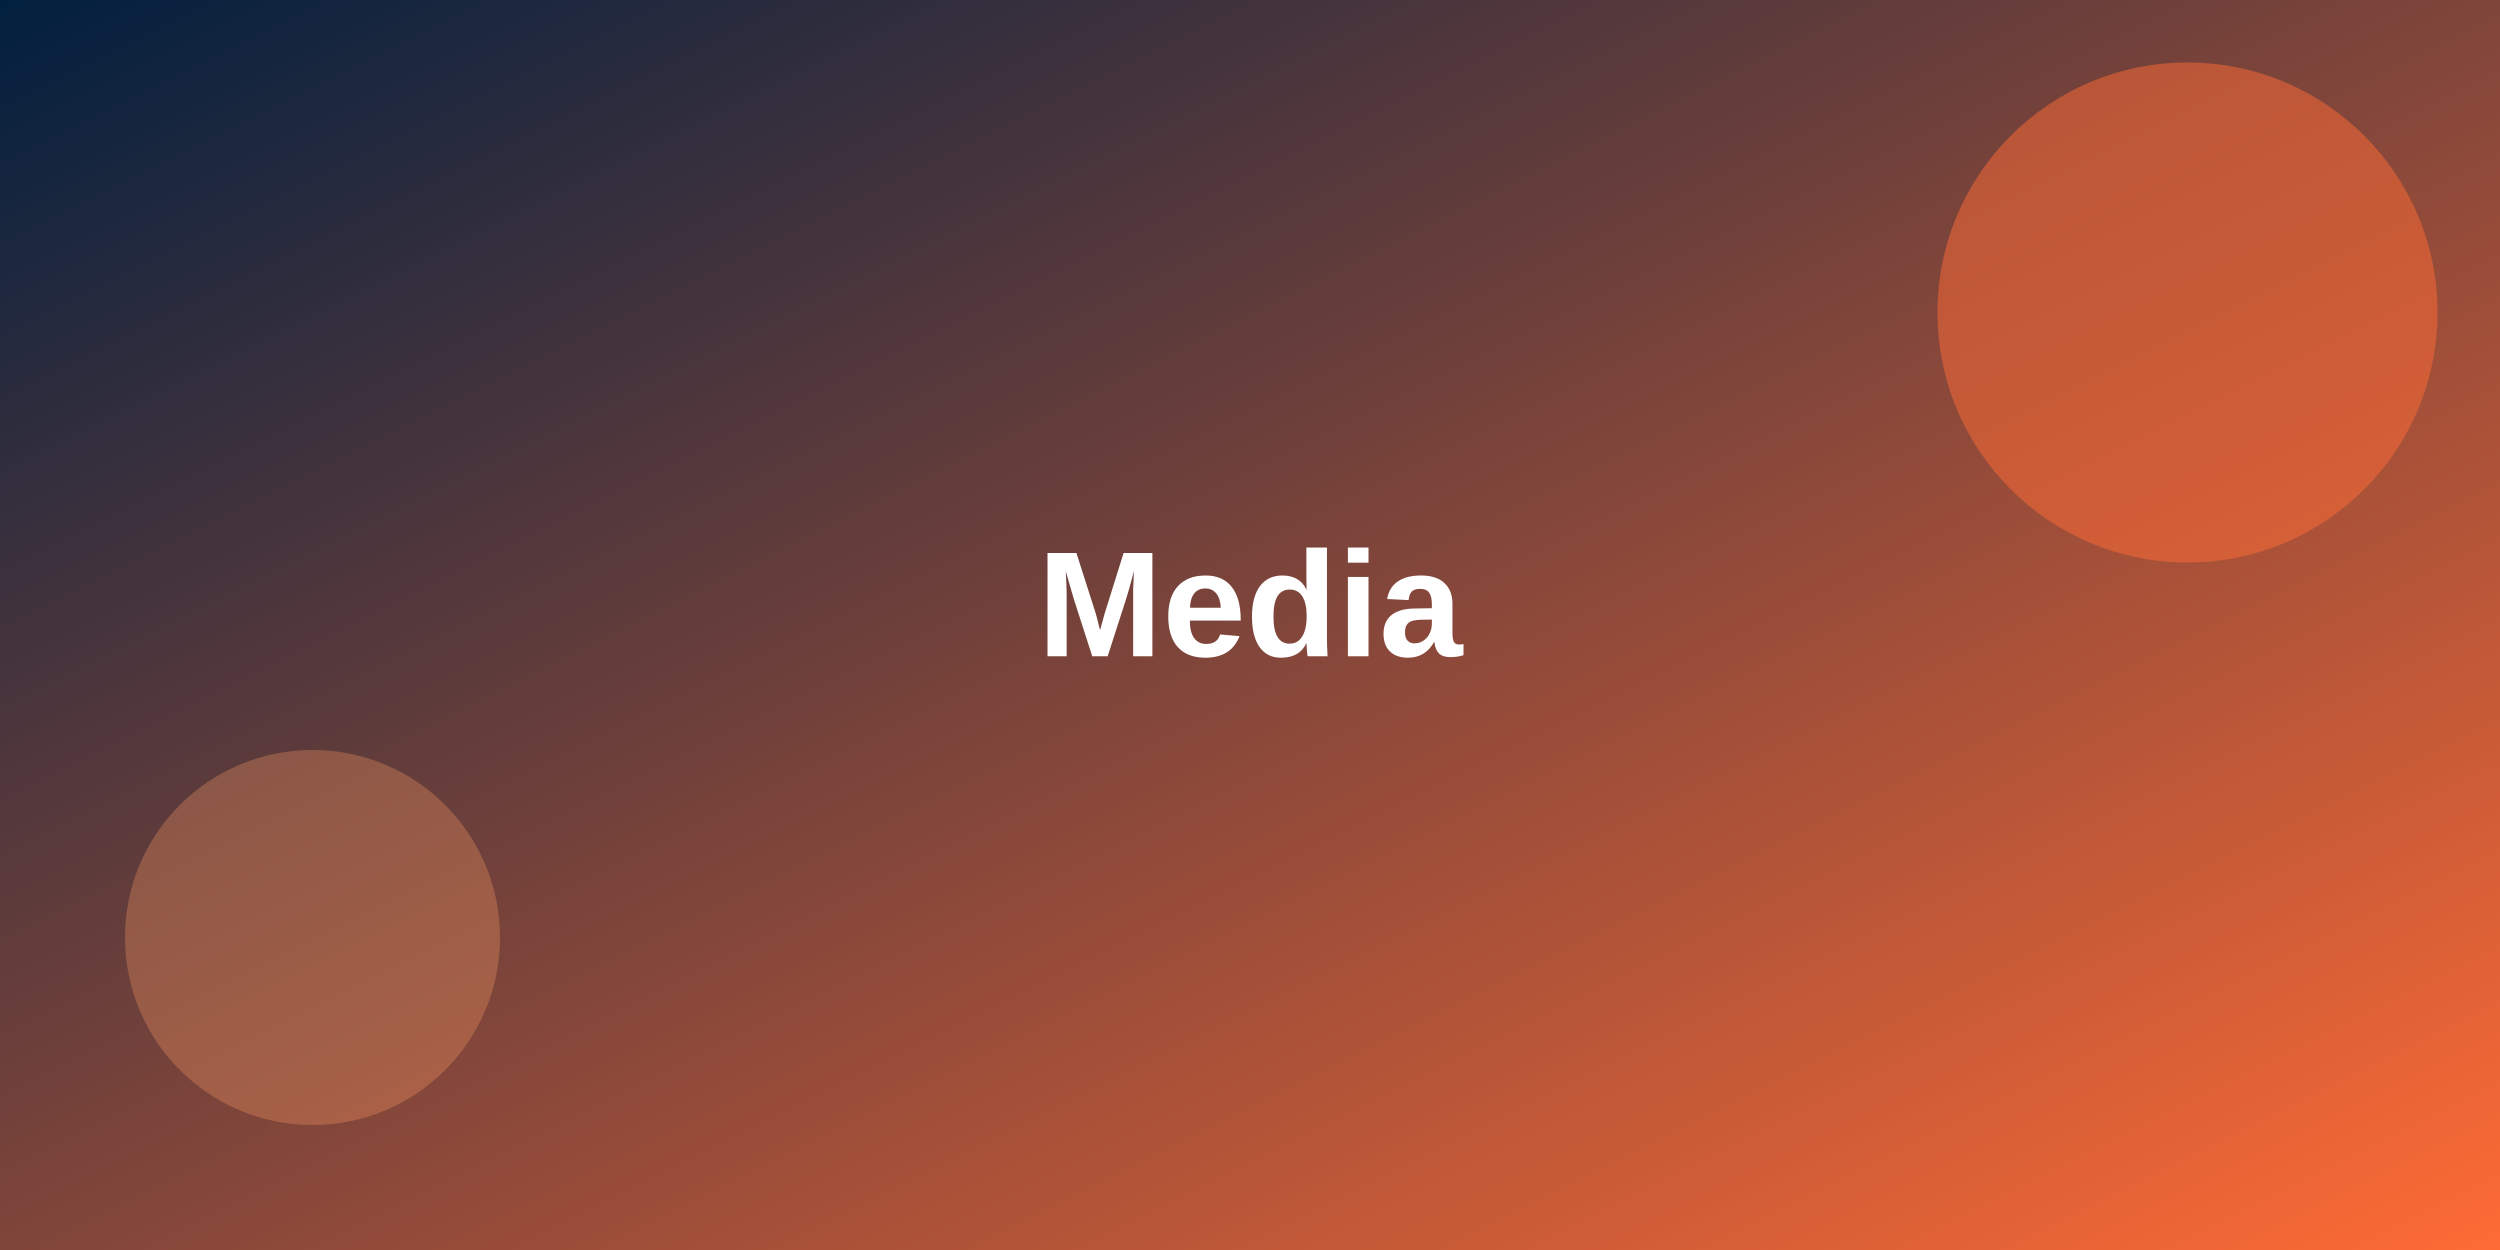
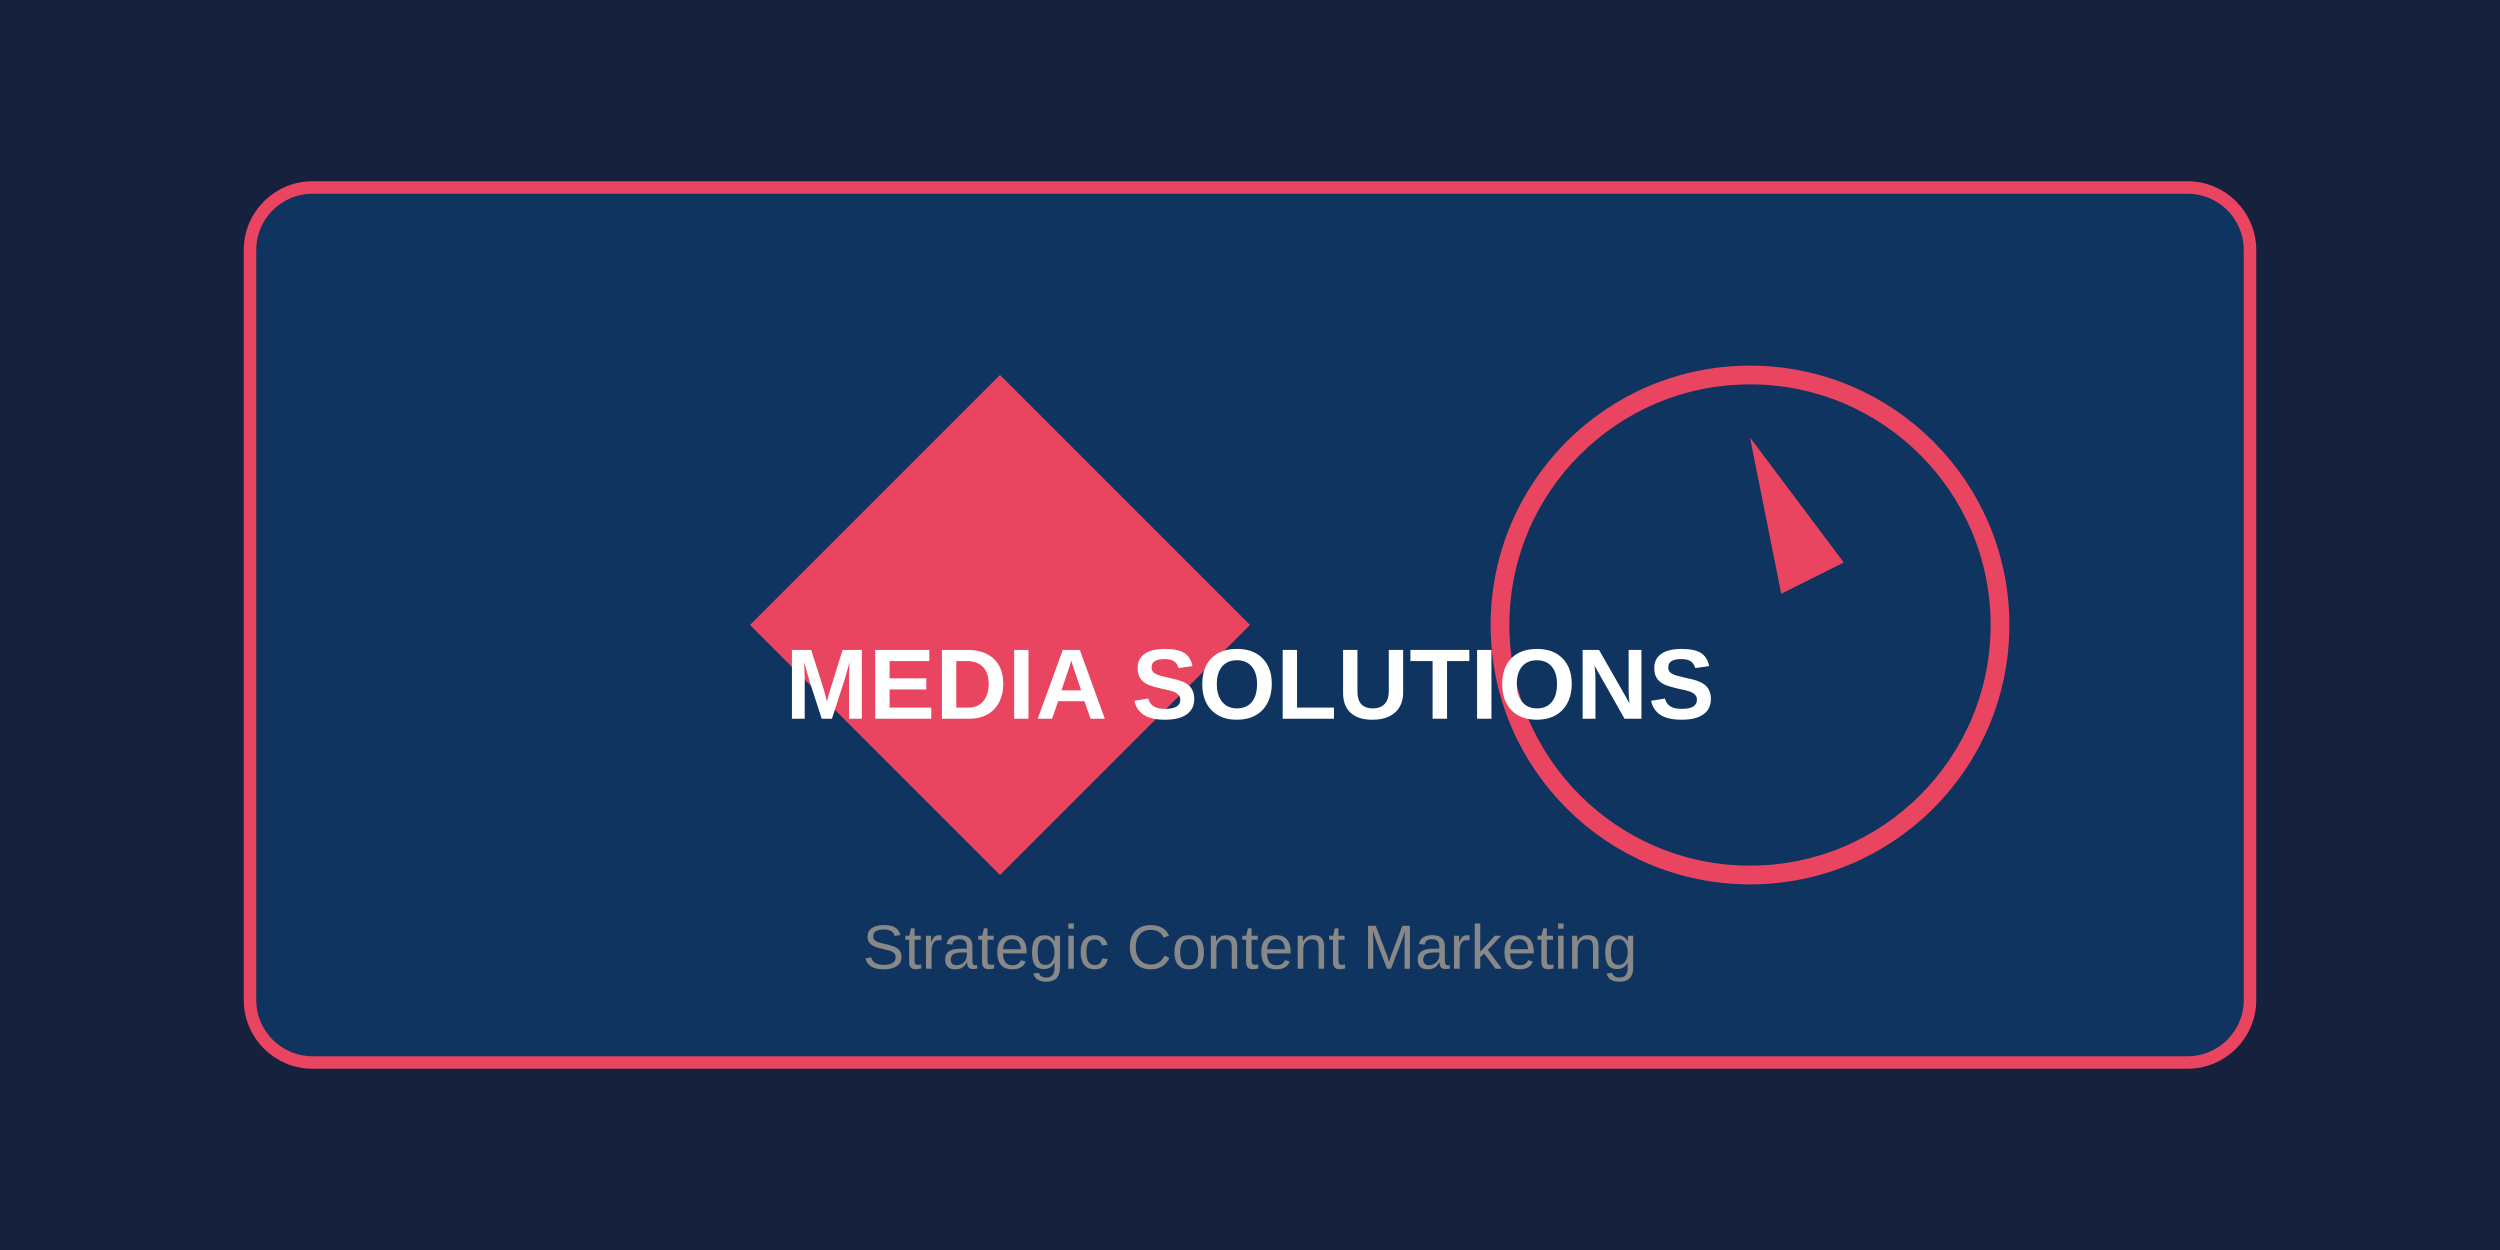
<svg xmlns="http://www.w3.org/2000/svg" width="400" height="200" viewBox="0 0 400 200">
-   <defs>
-     <linearGradient id="g1" x1="0%" y1="0%" x2="100%" y2="100%">
-       <stop offset="0%" style="stop-color:#001F3F" />
-       <stop offset="100%" style="stop-color:#FF6B35" />
-     </linearGradient>
-   </defs>
-   <rect width="400" height="200" fill="url(#g1)" />
-   <circle cx="350" cy="50" r="40" fill="#FF6B35" opacity="0.5" />
-   <circle cx="50" cy="150" r="30" fill="#FF9F66" opacity="0.3" />
-   <text x="200" y="105" text-anchor="middle" fill="white" font-family="Arial" font-size="24" font-weight="bold">Media</text>
+   <rect width="400" height="200" fill="#16213e" />
+   <rect x="40" y="30" width="320" height="140" rx="10" fill="#0f3460" stroke="#e94560" stroke-width="2" />
+   <polygon points="120,100 160,60 200,100 160,140" fill="#e94560" />
+   <circle cx="280" cy="100" r="40" fill="none" stroke="#e94560" stroke-width="3" />
+   <polygon points="280,70 295,90 285,95" fill="#e94560" />
+   <text x="200" y="115" text-anchor="middle" fill="#fff" font-family="Arial" font-size="16" font-weight="bold">MEDIA SOLUTIONS</text>
+   <text x="200" y="155" text-anchor="middle" fill="#888" font-family="Arial" font-size="10">Strategic Content Marketing</text>
</svg>
